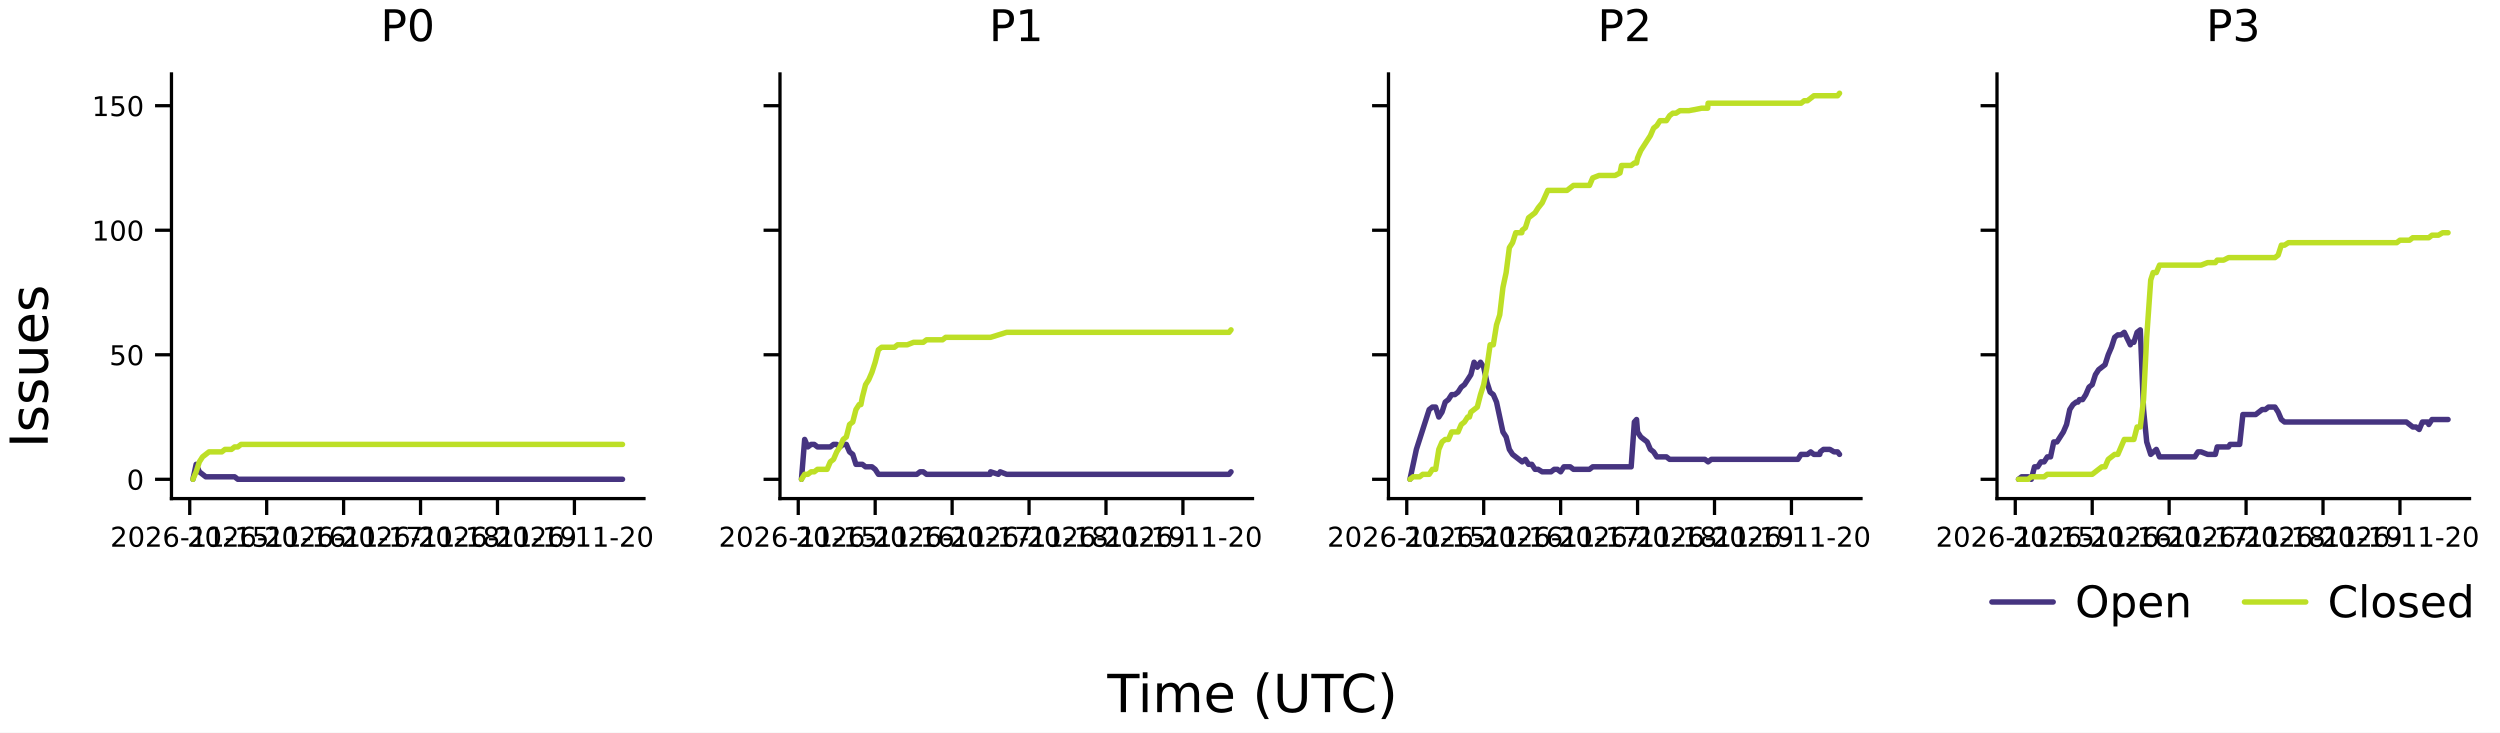
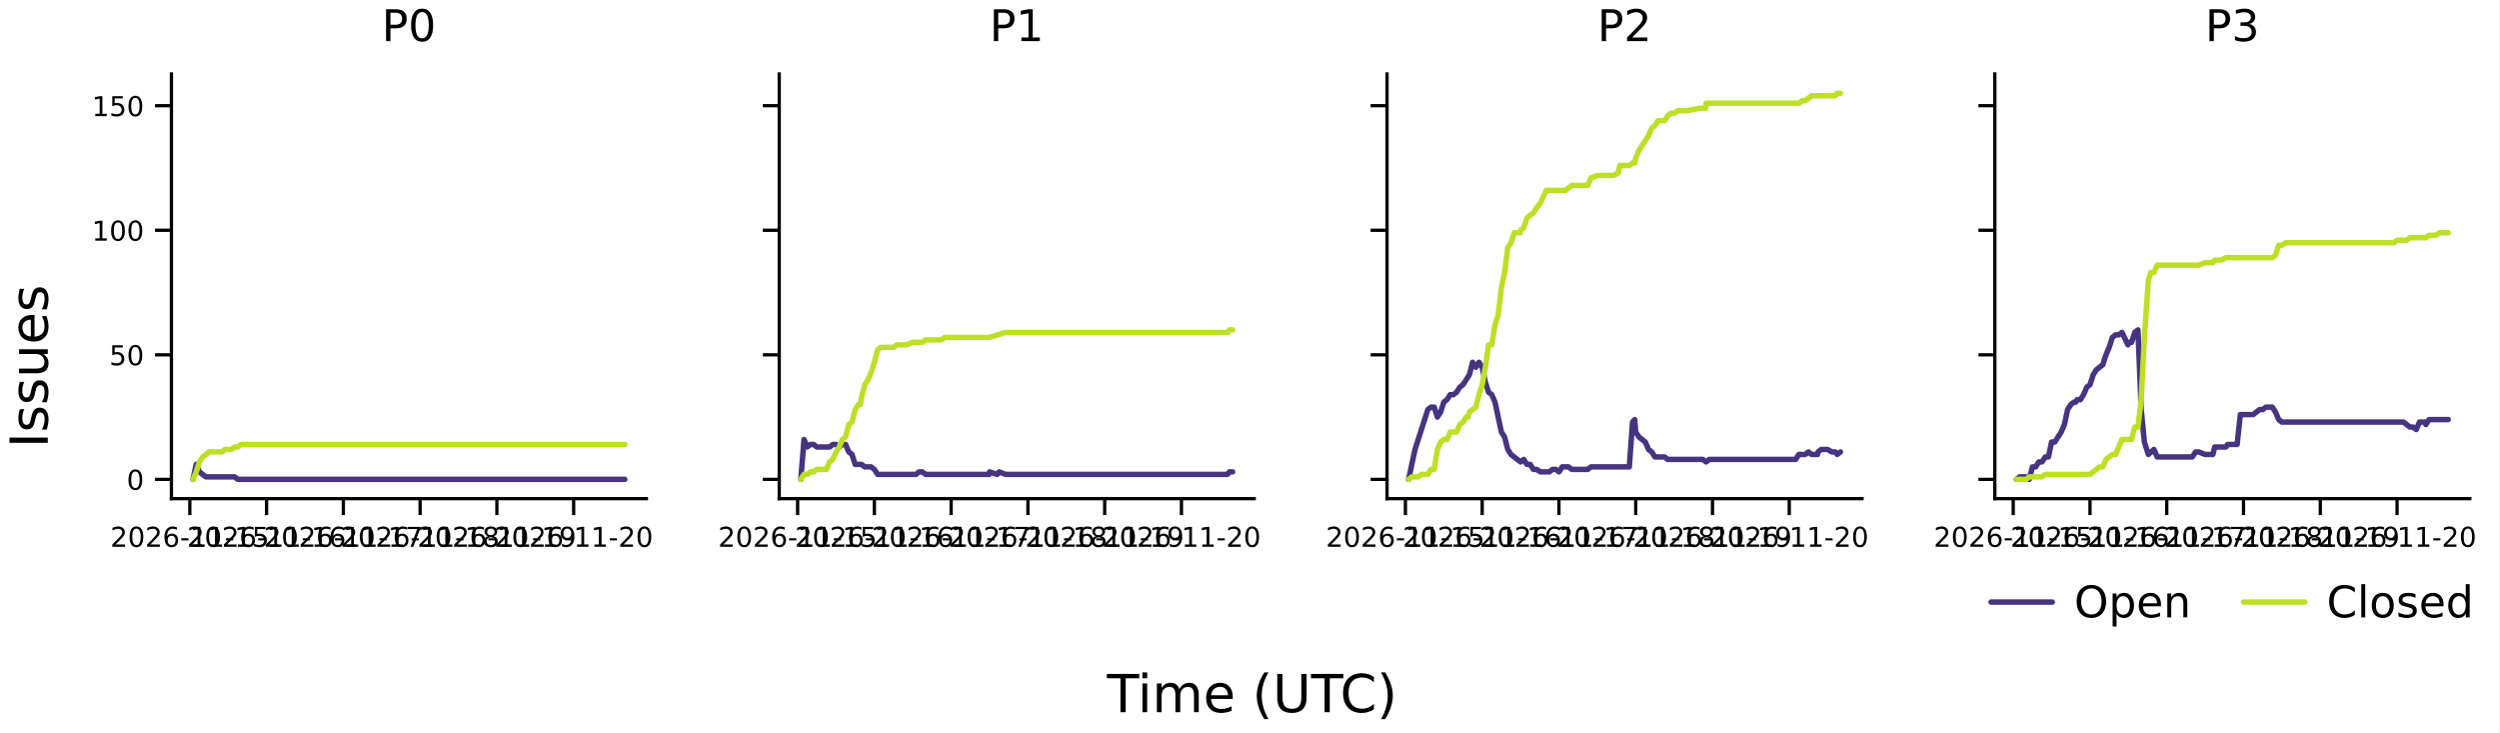
- <svg xmlns="http://www.w3.org/2000/svg" xmlns:xlink="http://www.w3.org/1999/xlink" width="457.006pt" height="133.92pt" viewBox="0 0 457.006 133.92" version="1.1">
+ <svg xmlns="http://www.w3.org/2000/svg" xmlns:xlink="http://www.w3.org/1999/xlink" width="456.943pt" height="133.92pt" viewBox="0 0 456.943 133.92" version="1.1">
  <defs>
    <style type="text/css">*{stroke-linejoin: round; stroke-linecap: butt}</style>
  </defs>
  <g id="figure_1">
    <g id="patch_1">
-       <path d="M 0 133.92  L 457.006 133.92  L 457.006 0  L 0 0  z " style="fill: #ffffff" />
+       <path d="M 0 133.92  L 456.943 133.92  L 456.943 0  L 0 0  z " style="fill: #ffffff" />
    </g>
    <g id="axes_1">
      <g id="patch_2">
-         <path d="M 31.344 91.143  L 117.72 91.143  L 117.72 13.518  L 31.344 13.518  z " style="fill: #ffffff" />
+         <path d="M 31.344 91.143  L 118.197 91.143  L 118.197 13.518  L 31.344 13.518  z " style="fill: #ffffff" />
      </g>
      <g id="matplotlib.axis_1">
        <g id="xtick_1">
          <g id="line2d_1">
            <defs>
-               <path id="m815287f87f" d="M 0 0  L 0 3  " style="stroke: #000000; stroke-width: 0.6" />
+               <path id="ma62f553176" d="M 0 0  L 0 3  " style="stroke: #000000; stroke-width: 0.6" />
            </defs>
            <g>
-               <use xlink:href="#m815287f87f" x="34.684" y="91.143" style="stroke: #000000; stroke-width: 0.6" />
+               <use xlink:href="#ma62f553176" x="34.707" y="91.143" style="stroke: #000000; stroke-width: 0.6" />
            </g>
          </g>
          <g id="text_1">
-             <text style="font-size: 5px; font-family: 'DejaVu Sans', sans-serif; text-anchor: middle" x="34.684" y="99.942" transform="rotate(-0 34.68396 99.94197)">2026-11-15</text>
+             <text style="font-size: 5px; font-family: 'DejaVu Sans', sans-serif; text-anchor: middle" x="34.707" y="99.942" transform="rotate(-0 34.70676 99.94197)">2026-11-15</text>
          </g>
        </g>
        <g id="xtick_2">
          <g id="line2d_2">
            <g>
-               <use xlink:href="#m815287f87f" x="48.748" y="91.143" style="stroke: #000000; stroke-width: 0.6" />
+               <use xlink:href="#ma62f553176" x="48.744" y="91.143" style="stroke: #000000; stroke-width: 0.6" />
            </g>
          </g>
          <g id="text_2">
-             <text style="font-size: 5px; font-family: 'DejaVu Sans', sans-serif; text-anchor: middle" x="48.748" y="99.942" transform="rotate(-0 48.74798 99.94197)">2026-11-16</text>
+             <text style="font-size: 5px; font-family: 'DejaVu Sans', sans-serif; text-anchor: middle" x="48.744" y="99.942" transform="rotate(-0 48.74367 99.94197)">2026-11-16</text>
          </g>
        </g>
        <g id="xtick_3">
          <g id="line2d_3">
            <g>
-               <use xlink:href="#m815287f87f" x="62.812" y="91.143" style="stroke: #000000; stroke-width: 0.6" />
+               <use xlink:href="#ma62f553176" x="62.781" y="91.143" style="stroke: #000000; stroke-width: 0.6" />
            </g>
          </g>
          <g id="text_3">
-             <text style="font-size: 5px; font-family: 'DejaVu Sans', sans-serif; text-anchor: middle" x="62.812" y="99.942" transform="rotate(-0 62.81201 99.94197)">2026-11-17</text>
+             <text style="font-size: 5px; font-family: 'DejaVu Sans', sans-serif; text-anchor: middle" x="62.781" y="99.942" transform="rotate(-0 62.78058 99.94197)">2026-11-17</text>
          </g>
        </g>
        <g id="xtick_4">
          <g id="line2d_4">
            <g>
-               <use xlink:href="#m815287f87f" x="76.876" y="91.143" style="stroke: #000000; stroke-width: 0.6" />
+               <use xlink:href="#ma62f553176" x="76.817" y="91.143" style="stroke: #000000; stroke-width: 0.6" />
            </g>
          </g>
          <g id="text_4">
-             <text style="font-size: 5px; font-family: 'DejaVu Sans', sans-serif; text-anchor: middle" x="76.876" y="99.942" transform="rotate(-0 76.87604 99.94197)">2026-11-18</text>
+             <text style="font-size: 5px; font-family: 'DejaVu Sans', sans-serif; text-anchor: middle" x="76.817" y="99.942" transform="rotate(-0 76.8175 99.94197)">2026-11-18</text>
          </g>
        </g>
        <g id="xtick_5">
          <g id="line2d_5">
            <g>
-               <use xlink:href="#m815287f87f" x="90.94" y="91.143" style="stroke: #000000; stroke-width: 0.6" />
+               <use xlink:href="#ma62f553176" x="90.854" y="91.143" style="stroke: #000000; stroke-width: 0.6" />
            </g>
          </g>
          <g id="text_5">
-             <text style="font-size: 5px; font-family: 'DejaVu Sans', sans-serif; text-anchor: middle" x="90.94" y="99.942" transform="rotate(-0 90.94006 99.94197)">2026-11-19</text>
+             <text style="font-size: 5px; font-family: 'DejaVu Sans', sans-serif; text-anchor: middle" x="90.854" y="99.942" transform="rotate(-0 90.85441 99.94197)">2026-11-19</text>
          </g>
        </g>
        <g id="xtick_6">
          <g id="line2d_6">
            <g>
-               <use xlink:href="#m815287f87f" x="105.004" y="91.143" style="stroke: #000000; stroke-width: 0.6" />
+               <use xlink:href="#ma62f553176" x="104.891" y="91.143" style="stroke: #000000; stroke-width: 0.6" />
            </g>
          </g>
          <g id="text_6">
-             <text style="font-size: 5px; font-family: 'DejaVu Sans', sans-serif; text-anchor: middle" x="105.004" y="99.942" transform="rotate(-0 105.0041 99.94197)">2026-11-20</text>
+             <text style="font-size: 5px; font-family: 'DejaVu Sans', sans-serif; text-anchor: middle" x="104.891" y="99.942" transform="rotate(-0 104.8913 99.94197)">2026-11-20</text>
          </g>
        </g>
      </g>
      <g id="matplotlib.axis_2">
        <g id="ytick_1">
          <g id="line2d_7">
            <defs>
-               <path id="ma783eededd" d="M 0 0  L -3 0  " style="stroke: #000000; stroke-width: 0.6" />
+               <path id="mba225e2531" d="M 0 0  L -3 0  " style="stroke: #000000; stroke-width: 0.6" />
            </defs>
            <g>
-               <use xlink:href="#ma783eededd" x="31.344" y="87.615" style="stroke: #000000; stroke-width: 0.6" />
+               <use xlink:href="#mba225e2531" x="31.344" y="87.615" style="stroke: #000000; stroke-width: 0.6" />
            </g>
          </g>
          <g id="text_7">
            <text style="font-size: 5px; font-family: 'DejaVu Sans', sans-serif; text-anchor: end" x="26.344" y="89.514" transform="rotate(-0 26.34375 89.51415)">0</text>
          </g>
        </g>
        <g id="ytick_2">
          <g id="line2d_8">
            <g>
-               <use xlink:href="#ma783eededd" x="31.344" y="64.851" style="stroke: #000000; stroke-width: 0.6" />
+               <use xlink:href="#mba225e2531" x="31.344" y="64.851" style="stroke: #000000; stroke-width: 0.6" />
            </g>
          </g>
          <g id="text_8">
            <text style="font-size: 5px; font-family: 'DejaVu Sans', sans-serif; text-anchor: end" x="26.344" y="66.75" transform="rotate(-0 26.34375 66.75021)">50</text>
          </g>
        </g>
        <g id="ytick_3">
          <g id="line2d_9">
            <g>
-               <use xlink:href="#ma783eededd" x="31.344" y="42.087" style="stroke: #000000; stroke-width: 0.6" />
+               <use xlink:href="#mba225e2531" x="31.344" y="42.087" style="stroke: #000000; stroke-width: 0.6" />
            </g>
          </g>
          <g id="text_9">
            <text style="font-size: 5px; font-family: 'DejaVu Sans', sans-serif; text-anchor: end" x="26.344" y="43.986" transform="rotate(-0 26.34375 43.98628)">100</text>
          </g>
        </g>
        <g id="ytick_4">
          <g id="line2d_10">
            <g>
-               <use xlink:href="#ma783eededd" x="31.344" y="19.323" style="stroke: #000000; stroke-width: 0.6" />
+               <use xlink:href="#mba225e2531" x="31.344" y="19.323" style="stroke: #000000; stroke-width: 0.6" />
            </g>
          </g>
          <g id="text_10">
            <text style="font-size: 5px; font-family: 'DejaVu Sans', sans-serif; text-anchor: end" x="26.344" y="21.222" transform="rotate(-0 26.34375 21.22234)">150</text>
          </g>
        </g>
      </g>
      <g id="line2d_11">
-         <path d="M 35.27 87.615  L 35.856 84.883  L 36.442 86.249  L 37.614 87.159  L 42.888 87.159  L 43.474 87.615  L 113.794 87.615  L 113.794 87.615  " clip-path="url(#pb8e5527ff9)" style="fill: none; stroke: #463480; stroke-linecap: round" />
+         <path d="M 35.292 87.615  L 35.877 84.883  L 36.461 86.249  L 37.631 87.159  L 42.895 87.159  L 43.48 87.615  L 114.249 87.615  L 114.249 87.615  " clip-path="url(#p74ee603c91)" style="fill: none; stroke: #463480; stroke-linecap: round" />
      </g>
      <g id="line2d_12">
-         <path d="M 35.27 87.615  L 35.856 86.249  L 36.442 84.428  L 37.028 83.517  L 38.2 82.607  L 40.544 82.607  L 41.13 82.151  L 42.302 82.151  L 42.888 81.696  L 43.474 81.696  L 44.06 81.241  L 113.794 81.241  L 113.794 81.241  " clip-path="url(#pb8e5527ff9)" style="fill: none; stroke: #bddf26; stroke-linecap: round" />
+         <path d="M 35.292 87.615  L 35.877 86.249  L 36.461 84.428  L 37.046 83.517  L 38.216 82.607  L 40.555 82.607  L 41.14 82.151  L 42.31 82.151  L 42.895 81.696  L 43.48 81.696  L 44.065 81.241  L 114.249 81.241  L 114.249 81.241  " clip-path="url(#p74ee603c91)" style="fill: none; stroke: #bddf26; stroke-linecap: round" />
      </g>
      <g id="patch_3">
        <path d="M 31.344 91.143  L 31.344 13.518  " style="fill: none; stroke: #000000; stroke-width: 0.6; stroke-linejoin: miter; stroke-linecap: square" />
      </g>
      <g id="patch_4">
-         <path d="M 31.344 91.143  L 117.72 91.143  " style="fill: none; stroke: #000000; stroke-width: 0.6; stroke-linejoin: miter; stroke-linecap: square" />
+         <path d="M 31.344 91.143  L 118.197 91.143  " style="fill: none; stroke: #000000; stroke-width: 0.6; stroke-linejoin: miter; stroke-linecap: square" />
      </g>
      <g id="text_11">
-         <text style="font-size: 8px; font-family: 'DejaVu Sans', sans-serif; text-anchor: middle" x="74.532" y="7.518" transform="rotate(-0 74.53203 7.518125)">P0</text>
+         <text style="font-size: 8px; font-family: 'DejaVu Sans', sans-serif; text-anchor: middle" x="74.77" y="7.518" transform="rotate(-0 74.77045 7.518125)">P0</text>
      </g>
    </g>
    <g id="axes_2">
      <g id="patch_5">
-         <path d="M 142.582 91.143  L 228.958 91.143  L 228.958 13.518  L 142.582 13.518  z " style="fill: #ffffff" />
+         <path d="M 142.481 91.143  L 229.334 91.143  L 229.334 13.518  L 142.481 13.518  z " style="fill: #ffffff" />
      </g>
      <g id="matplotlib.axis_3">
        <g id="xtick_7">
          <g id="line2d_13">
            <g>
-               <use xlink:href="#m815287f87f" x="145.922" y="91.143" style="stroke: #000000; stroke-width: 0.6" />
+               <use xlink:href="#ma62f553176" x="145.844" y="91.143" style="stroke: #000000; stroke-width: 0.6" />
            </g>
          </g>
          <g id="text_12">
-             <text style="font-size: 5px; font-family: 'DejaVu Sans', sans-serif; text-anchor: middle" x="145.922" y="99.942" transform="rotate(-0 145.9217 99.94197)">2026-11-15</text>
+             <text style="font-size: 5px; font-family: 'DejaVu Sans', sans-serif; text-anchor: middle" x="145.844" y="99.942" transform="rotate(-0 145.8441 99.94197)">2026-11-15</text>
          </g>
        </g>
        <g id="xtick_8">
          <g id="line2d_14">
            <g>
-               <use xlink:href="#m815287f87f" x="159.986" y="91.143" style="stroke: #000000; stroke-width: 0.6" />
+               <use xlink:href="#ma62f553176" x="159.881" y="91.143" style="stroke: #000000; stroke-width: 0.6" />
            </g>
          </g>
          <g id="text_13">
-             <text style="font-size: 5px; font-family: 'DejaVu Sans', sans-serif; text-anchor: middle" x="159.986" y="99.942" transform="rotate(-0 159.9857 99.94197)">2026-11-16</text>
+             <text style="font-size: 5px; font-family: 'DejaVu Sans', sans-serif; text-anchor: middle" x="159.881" y="99.942" transform="rotate(-0 159.881 99.94197)">2026-11-16</text>
          </g>
        </g>
        <g id="xtick_9">
          <g id="line2d_15">
            <g>
-               <use xlink:href="#m815287f87f" x="174.05" y="91.143" style="stroke: #000000; stroke-width: 0.6" />
+               <use xlink:href="#ma62f553176" x="173.918" y="91.143" style="stroke: #000000; stroke-width: 0.6" />
            </g>
          </g>
          <g id="text_14">
-             <text style="font-size: 5px; font-family: 'DejaVu Sans', sans-serif; text-anchor: middle" x="174.05" y="99.942" transform="rotate(-0 174.0498 99.94197)">2026-11-17</text>
+             <text style="font-size: 5px; font-family: 'DejaVu Sans', sans-serif; text-anchor: middle" x="173.918" y="99.942" transform="rotate(-0 173.9179 99.94197)">2026-11-17</text>
          </g>
        </g>
        <g id="xtick_10">
          <g id="line2d_16">
            <g>
-               <use xlink:href="#m815287f87f" x="188.114" y="91.143" style="stroke: #000000; stroke-width: 0.6" />
+               <use xlink:href="#ma62f553176" x="187.955" y="91.143" style="stroke: #000000; stroke-width: 0.6" />
            </g>
          </g>
          <g id="text_15">
-             <text style="font-size: 5px; font-family: 'DejaVu Sans', sans-serif; text-anchor: middle" x="188.114" y="99.942" transform="rotate(-0 188.1138 99.94197)">2026-11-18</text>
+             <text style="font-size: 5px; font-family: 'DejaVu Sans', sans-serif; text-anchor: middle" x="187.955" y="99.942" transform="rotate(-0 187.9548 99.94197)">2026-11-18</text>
          </g>
        </g>
        <g id="xtick_11">
          <g id="line2d_17">
            <g>
-               <use xlink:href="#m815287f87f" x="202.178" y="91.143" style="stroke: #000000; stroke-width: 0.6" />
+               <use xlink:href="#ma62f553176" x="201.992" y="91.143" style="stroke: #000000; stroke-width: 0.6" />
            </g>
          </g>
          <g id="text_16">
-             <text style="font-size: 5px; font-family: 'DejaVu Sans', sans-serif; text-anchor: middle" x="202.178" y="99.942" transform="rotate(-0 202.1778 99.94197)">2026-11-19</text>
+             <text style="font-size: 5px; font-family: 'DejaVu Sans', sans-serif; text-anchor: middle" x="201.992" y="99.942" transform="rotate(-0 201.9918 99.94197)">2026-11-19</text>
          </g>
        </g>
        <g id="xtick_12">
          <g id="line2d_18">
            <g>
-               <use xlink:href="#m815287f87f" x="216.242" y="91.143" style="stroke: #000000; stroke-width: 0.6" />
+               <use xlink:href="#ma62f553176" x="216.029" y="91.143" style="stroke: #000000; stroke-width: 0.6" />
            </g>
          </g>
          <g id="text_17">
-             <text style="font-size: 5px; font-family: 'DejaVu Sans', sans-serif; text-anchor: middle" x="216.242" y="99.942" transform="rotate(-0 216.2419 99.94197)">2026-11-20</text>
+             <text style="font-size: 5px; font-family: 'DejaVu Sans', sans-serif; text-anchor: middle" x="216.029" y="99.942" transform="rotate(-0 216.0287 99.94197)">2026-11-20</text>
          </g>
        </g>
      </g>
      <g id="matplotlib.axis_4">
        <g id="ytick_5">
          <g id="line2d_19">
            <g>
-               <use xlink:href="#ma783eededd" x="142.582" y="87.615" style="stroke: #000000; stroke-width: 0.6" />
+               <use xlink:href="#mba225e2531" x="142.481" y="87.615" style="stroke: #000000; stroke-width: 0.6" />
            </g>
          </g>
        </g>
        <g id="ytick_6">
          <g id="line2d_20">
            <g>
-               <use xlink:href="#ma783eededd" x="142.582" y="64.851" style="stroke: #000000; stroke-width: 0.6" />
+               <use xlink:href="#mba225e2531" x="142.481" y="64.851" style="stroke: #000000; stroke-width: 0.6" />
            </g>
          </g>
        </g>
        <g id="ytick_7">
          <g id="line2d_21">
            <g>
-               <use xlink:href="#ma783eededd" x="142.582" y="42.087" style="stroke: #000000; stroke-width: 0.6" />
+               <use xlink:href="#mba225e2531" x="142.481" y="42.087" style="stroke: #000000; stroke-width: 0.6" />
            </g>
          </g>
        </g>
        <g id="ytick_8">
          <g id="line2d_22">
            <g>
-               <use xlink:href="#ma783eededd" x="142.582" y="19.323" style="stroke: #000000; stroke-width: 0.6" />
+               <use xlink:href="#mba225e2531" x="142.481" y="19.323" style="stroke: #000000; stroke-width: 0.6" />
            </g>
          </g>
        </g>
      </g>
      <g id="line2d_23">
-         <path d="M 146.508 87.615  L 147.094 80.33  L 147.68 81.696  L 148.266 81.241  L 148.852 81.241  L 149.438 81.696  L 151.782 81.696  L 152.368 81.241  L 152.954 81.241  L 153.54 81.696  L 154.126 81.241  L 154.712 81.241  L 155.298 82.607  L 155.884 83.062  L 156.47 84.883  L 157.642 84.883  L 158.228 85.338  L 159.4 85.338  L 159.986 85.794  L 160.572 86.704  L 167.604 86.704  L 168.19 86.249  L 168.776 86.249  L 169.372 86.704  L 181.013 86.704  L 181.082 86.249  L 182.498 86.704  L 182.84 86.249  L 184.012 86.704  L 224.68 86.704  L 225.032 86.249  L 225.032 86.249  " clip-path="url(#p3f88904739)" style="fill: none; stroke: #463480; stroke-linecap: round" />
+         <path d="M 146.429 87.615  L 147.014 80.33  L 147.599 81.696  L 148.184 81.241  L 148.768 81.241  L 149.353 81.696  L 151.693 81.696  L 152.278 81.241  L 152.863 81.241  L 153.447 81.696  L 154.032 81.241  L 154.617 81.241  L 155.202 82.607  L 155.787 83.062  L 156.372 84.883  L 157.542 84.883  L 158.126 85.338  L 159.296 85.338  L 159.881 85.794  L 160.466 86.704  L 167.484 86.704  L 168.069 86.249  L 168.654 86.249  L 169.249 86.704  L 180.868 86.704  L 180.936 86.249  L 182.35 86.704  L 182.691 86.249  L 183.861 86.704  L 224.451 86.704  L 224.802 86.249  L 225.387 86.249  L 225.387 86.249  " clip-path="url(#p42ceb827d9)" style="fill: none; stroke: #463480; stroke-linecap: round" />
      </g>
      <g id="line2d_24">
-         <path d="M 146.508 87.615  L 147.094 86.704  L 147.68 86.704  L 148.266 86.249  L 148.852 86.249  L 149.438 85.794  L 151.196 85.794  L 151.782 84.428  L 152.368 83.973  L 152.954 82.607  L 153.54 81.696  L 154.126 80.33  L 154.712 79.875  L 155.298 77.599  L 155.884 77.143  L 156.47 74.867  L 157.056 73.956  L 157.378 73.956  L 157.642 72.591  L 158.228 70.314  L 158.814 69.404  L 159.4 68.038  L 159.986 66.217  L 160.572 63.94  L 161.158 63.485  L 163.502 63.485  L 164.088 63.03  L 165.846 63.03  L 167.018 62.574  L 168.776 62.574  L 169.372 62.119  L 172.292 62.119  L 172.878 61.664  L 181.082 61.664  L 184.012 60.753  L 224.68 60.753  L 225.032 60.298  L 225.032 60.298  " clip-path="url(#p3f88904739)" style="fill: none; stroke: #bddf26; stroke-linecap: round" />
+         <path d="M 146.429 87.615  L 147.014 86.704  L 147.599 86.704  L 148.184 86.249  L 148.768 86.249  L 149.353 85.794  L 151.108 85.794  L 151.693 84.428  L 152.278 83.973  L 152.863 82.607  L 153.447 81.696  L 154.032 80.33  L 154.617 79.875  L 155.202 77.599  L 155.787 77.143  L 156.372 74.867  L 156.957 73.956  L 157.278 73.956  L 157.542 72.591  L 158.126 70.314  L 158.711 69.404  L 159.296 68.038  L 159.881 66.217  L 160.466 63.94  L 161.051 63.485  L 163.39 63.485  L 163.975 63.03  L 165.73 63.03  L 166.899 62.574  L 168.654 62.574  L 169.249 62.119  L 172.163 62.119  L 172.748 61.664  L 180.936 61.664  L 183.861 60.753  L 224.451 60.753  L 224.802 60.298  L 225.387 60.298  L 225.387 60.298  " clip-path="url(#p42ceb827d9)" style="fill: none; stroke: #bddf26; stroke-linecap: round" />
      </g>
      <g id="patch_6">
-         <path d="M 142.582 91.143  L 142.582 13.518  " style="fill: none; stroke: #000000; stroke-width: 0.6; stroke-linejoin: miter; stroke-linecap: square" />
+         <path d="M 142.481 91.143  L 142.481 13.518  " style="fill: none; stroke: #000000; stroke-width: 0.6; stroke-linejoin: miter; stroke-linecap: square" />
      </g>
      <g id="patch_7">
-         <path d="M 142.582 91.143  L 228.958 91.143  " style="fill: none; stroke: #000000; stroke-width: 0.6; stroke-linejoin: miter; stroke-linecap: square" />
+         <path d="M 142.481 91.143  L 229.334 91.143  " style="fill: none; stroke: #000000; stroke-width: 0.6; stroke-linejoin: miter; stroke-linecap: square" />
      </g>
      <g id="text_18">
-         <text style="font-size: 8px; font-family: 'DejaVu Sans', sans-serif; text-anchor: middle" x="185.77" y="7.518" transform="rotate(-0 185.7698 7.518125)">P1</text>
+         <text style="font-size: 8px; font-family: 'DejaVu Sans', sans-serif; text-anchor: middle" x="185.908" y="7.518" transform="rotate(-0 185.9078 7.518125)">P1</text>
      </g>
    </g>
    <g id="axes_3">
      <g id="patch_8">
-         <path d="M 253.819 91.143  L 340.196 91.143  L 340.196 13.518  L 253.819 13.518  z " style="fill: #ffffff" />
+         <path d="M 253.618 91.143  L 340.472 91.143  L 340.472 13.518  L 253.618 13.518  z " style="fill: #ffffff" />
      </g>
      <g id="matplotlib.axis_5">
        <g id="xtick_13">
          <g id="line2d_25">
            <g>
-               <use xlink:href="#m815287f87f" x="257.159" y="91.143" style="stroke: #000000; stroke-width: 0.6" />
+               <use xlink:href="#ma62f553176" x="256.981" y="91.143" style="stroke: #000000; stroke-width: 0.6" />
            </g>
          </g>
          <g id="text_19">
-             <text style="font-size: 5px; font-family: 'DejaVu Sans', sans-serif; text-anchor: middle" x="257.159" y="99.942" transform="rotate(-0 257.1595 99.94197)">2026-11-15</text>
+             <text style="font-size: 5px; font-family: 'DejaVu Sans', sans-serif; text-anchor: middle" x="256.981" y="99.942" transform="rotate(-0 256.9814 99.94197)">2026-11-15</text>
          </g>
        </g>
        <g id="xtick_14">
          <g id="line2d_26">
            <g>
-               <use xlink:href="#m815287f87f" x="271.224" y="91.143" style="stroke: #000000; stroke-width: 0.6" />
+               <use xlink:href="#ma62f553176" x="271.018" y="91.143" style="stroke: #000000; stroke-width: 0.6" />
            </g>
          </g>
          <g id="text_20">
-             <text style="font-size: 5px; font-family: 'DejaVu Sans', sans-serif; text-anchor: middle" x="271.224" y="99.942" transform="rotate(-0 271.2235 99.94197)">2026-11-16</text>
+             <text style="font-size: 5px; font-family: 'DejaVu Sans', sans-serif; text-anchor: middle" x="271.018" y="99.942" transform="rotate(-0 271.0184 99.94197)">2026-11-16</text>
          </g>
        </g>
        <g id="xtick_15">
          <g id="line2d_27">
            <g>
-               <use xlink:href="#m815287f87f" x="285.288" y="91.143" style="stroke: #000000; stroke-width: 0.6" />
+               <use xlink:href="#ma62f553176" x="285.055" y="91.143" style="stroke: #000000; stroke-width: 0.6" />
            </g>
          </g>
          <g id="text_21">
-             <text style="font-size: 5px; font-family: 'DejaVu Sans', sans-serif; text-anchor: middle" x="285.288" y="99.942" transform="rotate(-0 285.2875 99.94197)">2026-11-17</text>
+             <text style="font-size: 5px; font-family: 'DejaVu Sans', sans-serif; text-anchor: middle" x="285.055" y="99.942" transform="rotate(-0 285.0553 99.94197)">2026-11-17</text>
          </g>
        </g>
        <g id="xtick_16">
          <g id="line2d_28">
            <g>
-               <use xlink:href="#m815287f87f" x="299.352" y="91.143" style="stroke: #000000; stroke-width: 0.6" />
+               <use xlink:href="#ma62f553176" x="299.092" y="91.143" style="stroke: #000000; stroke-width: 0.6" />
            </g>
          </g>
          <g id="text_22">
-             <text style="font-size: 5px; font-family: 'DejaVu Sans', sans-serif; text-anchor: middle" x="299.352" y="99.942" transform="rotate(-0 299.3516 99.94197)">2026-11-18</text>
+             <text style="font-size: 5px; font-family: 'DejaVu Sans', sans-serif; text-anchor: middle" x="299.092" y="99.942" transform="rotate(-0 299.0922 99.94197)">2026-11-18</text>
          </g>
        </g>
        <g id="xtick_17">
          <g id="line2d_29">
            <g>
-               <use xlink:href="#m815287f87f" x="313.416" y="91.143" style="stroke: #000000; stroke-width: 0.6" />
+               <use xlink:href="#ma62f553176" x="313.129" y="91.143" style="stroke: #000000; stroke-width: 0.6" />
            </g>
          </g>
          <g id="text_23">
-             <text style="font-size: 5px; font-family: 'DejaVu Sans', sans-serif; text-anchor: middle" x="313.416" y="99.942" transform="rotate(-0 313.4156 99.94197)">2026-11-19</text>
+             <text style="font-size: 5px; font-family: 'DejaVu Sans', sans-serif; text-anchor: middle" x="313.129" y="99.942" transform="rotate(-0 313.1291 99.94197)">2026-11-19</text>
          </g>
        </g>
        <g id="xtick_18">
          <g id="line2d_30">
            <g>
-               <use xlink:href="#m815287f87f" x="327.48" y="91.143" style="stroke: #000000; stroke-width: 0.6" />
+               <use xlink:href="#ma62f553176" x="327.166" y="91.143" style="stroke: #000000; stroke-width: 0.6" />
            </g>
          </g>
          <g id="text_24">
-             <text style="font-size: 5px; font-family: 'DejaVu Sans', sans-serif; text-anchor: middle" x="327.48" y="99.942" transform="rotate(-0 327.4796 99.94197)">2026-11-20</text>
+             <text style="font-size: 5px; font-family: 'DejaVu Sans', sans-serif; text-anchor: middle" x="327.166" y="99.942" transform="rotate(-0 327.166 99.94197)">2026-11-20</text>
          </g>
        </g>
      </g>
      <g id="matplotlib.axis_6">
        <g id="ytick_9">
          <g id="line2d_31">
            <g>
-               <use xlink:href="#ma783eededd" x="253.819" y="87.615" style="stroke: #000000; stroke-width: 0.6" />
+               <use xlink:href="#mba225e2531" x="253.618" y="87.615" style="stroke: #000000; stroke-width: 0.6" />
            </g>
          </g>
        </g>
        <g id="ytick_10">
          <g id="line2d_32">
            <g>
-               <use xlink:href="#ma783eededd" x="253.819" y="64.851" style="stroke: #000000; stroke-width: 0.6" />
+               <use xlink:href="#mba225e2531" x="253.618" y="64.851" style="stroke: #000000; stroke-width: 0.6" />
            </g>
          </g>
        </g>
        <g id="ytick_11">
          <g id="line2d_33">
            <g>
-               <use xlink:href="#ma783eededd" x="253.819" y="42.087" style="stroke: #000000; stroke-width: 0.6" />
+               <use xlink:href="#mba225e2531" x="253.618" y="42.087" style="stroke: #000000; stroke-width: 0.6" />
            </g>
          </g>
        </g>
        <g id="ytick_12">
          <g id="line2d_34">
            <g>
-               <use xlink:href="#ma783eededd" x="253.819" y="19.323" style="stroke: #000000; stroke-width: 0.6" />
+               <use xlink:href="#mba225e2531" x="253.618" y="19.323" style="stroke: #000000; stroke-width: 0.6" />
            </g>
          </g>
        </g>
      </g>
      <g id="line2d_35">
-         <path d="M 257.745 87.615  L 258.917 82.151  L 261.261 74.867  L 261.847 74.412  L 262.433 74.412  L 263.019 76.233  L 263.606 75.322  L 264.192 73.501  L 264.778 73.046  L 265.364 72.135  L 265.95 72.135  L 266.536 71.68  L 267.122 70.769  L 267.708 70.314  L 268.88 68.493  L 269.466 66.217  L 270.052 67.127  L 270.638 66.217  L 271.224 67.127  L 271.81 69.859  L 272.396 71.68  L 272.982 72.135  L 273.568 73.501  L 274.74 78.964  L 275.326 79.875  L 275.912 82.151  L 276.498 83.062  L 278.256 84.428  L 278.842 83.973  L 279.428 84.883  L 280.014 84.883  L 280.609 85.794  L 281.186 85.794  L 281.918 86.249  L 283.53 86.249  L 284.116 85.794  L 284.702 85.794  L 285.288 86.249  L 285.874 85.338  L 287.046 85.338  L 287.632 85.794  L 290.562 85.794  L 291.148 85.338  L 298.18 85.338  L 298.766 77.143  L 299.166 76.688  L 299.352 78.964  L 299.938 79.875  L 301.11 80.786  L 301.696 82.151  L 302.282 82.607  L 302.868 83.517  L 304.626 83.517  L 305.212 83.973  L 311.658 83.973  L 312.244 84.428  L 312.83 83.973  L 328.652 83.973  L 329.238 83.062  L 330.41 83.062  L 330.996 82.607  L 331.582 83.062  L 332.656 83.062  L 332.754 82.607  L 333.34 82.151  L 334.512 82.151  L 335.273 82.607  L 335.918 82.607  L 336.27 83.062  L 336.27 83.062  " clip-path="url(#p0161226451)" style="fill: none; stroke: #463480; stroke-linecap: round" />
+         <path d="M 257.566 87.615  L 258.736 82.151  L 261.076 74.867  L 261.66 74.412  L 262.245 74.412  L 262.83 76.233  L 263.415 75.322  L 264 73.501  L 264.585 73.046  L 265.17 72.135  L 265.755 72.135  L 266.339 71.68  L 266.924 70.769  L 267.509 70.314  L 268.679 68.493  L 269.264 66.217  L 269.849 67.127  L 270.433 66.217  L 271.018 67.127  L 271.603 69.859  L 272.188 71.68  L 272.773 72.135  L 273.358 73.501  L 274.528 78.964  L 275.112 79.875  L 275.697 82.151  L 276.282 83.062  L 278.037 84.428  L 278.622 83.973  L 279.207 84.883  L 279.791 84.883  L 280.386 85.794  L 280.961 85.794  L 281.692 86.249  L 283.301 86.249  L 283.886 85.794  L 284.47 85.794  L 285.055 86.249  L 285.64 85.338  L 286.81 85.338  L 287.395 85.794  L 290.319 85.794  L 290.904 85.338  L 297.922 85.338  L 298.507 77.143  L 298.907 76.688  L 299.092 78.964  L 299.677 79.875  L 300.847 80.786  L 301.432 82.151  L 302.017 82.607  L 302.601 83.517  L 304.356 83.517  L 304.941 83.973  L 311.374 83.973  L 311.959 84.428  L 312.544 83.973  L 328.336 83.973  L 328.921 83.062  L 330.09 83.062  L 330.675 82.607  L 331.26 83.062  L 332.332 83.062  L 332.43 82.607  L 333.015 82.151  L 334.184 82.151  L 334.945 82.607  L 335.588 82.607  L 335.939 83.062  L 336.524 82.607  L 336.524 82.607  " clip-path="url(#pc6ff180444)" style="fill: none; stroke: #463480; stroke-linecap: round" />
      </g>
      <g id="line2d_36">
-         <path d="M 257.745 87.615  L 258.331 87.159  L 259.503 87.159  L 260.089 86.704  L 261.261 86.704  L 261.847 85.794  L 262.433 85.794  L 263.019 82.151  L 263.606 80.786  L 264.192 80.33  L 264.778 80.33  L 265.364 78.964  L 266.536 78.964  L 267.122 77.599  L 267.708 77.143  L 268.294 76.233  L 268.616 76.233  L 268.88 75.322  L 270.052 74.412  L 270.638 72.135  L 271.224 70.314  L 271.81 67.127  L 272.396 63.03  L 272.982 63.03  L 273.568 59.387  L 274.154 57.566  L 274.74 52.558  L 275.326 49.827  L 275.912 45.274  L 276.498 44.363  L 277.084 42.542  L 278.187 42.542  L 278.256 42.087  L 278.842 41.632  L 279.428 39.81  L 280.609 38.9  L 281.186 37.989  L 281.918 37.079  L 282.944 34.802  L 286.46 34.802  L 287.632 33.892  L 290.562 33.892  L 291.148 32.526  L 292.32 32.071  L 295.25 32.071  L 296.138 31.615  L 296.422 30.25  L 298.18 30.25  L 298.766 29.794  L 299.166 29.794  L 299.352 28.884  L 299.938 27.518  L 301.696 24.786  L 302.282 23.42  L 302.868 22.965  L 303.454 22.055  L 304.626 22.055  L 305.212 21.144  L 305.798 20.689  L 306.384 20.689  L 307.087 20.233  L 308.728 20.233  L 311.072 19.778  L 312.165 19.778  L 312.244 18.868  L 329.238 18.868  L 329.824 18.412  L 330.41 18.412  L 331.582 17.502  L 335.918 17.502  L 336.27 17.047  L 336.27 17.047  " clip-path="url(#p0161226451)" style="fill: none; stroke: #bddf26; stroke-linecap: round" />
+         <path d="M 257.566 87.615  L 258.151 87.159  L 259.321 87.159  L 259.906 86.704  L 261.076 86.704  L 261.66 85.794  L 262.245 85.794  L 262.83 82.151  L 263.415 80.786  L 264 80.33  L 264.585 80.33  L 265.17 78.964  L 266.339 78.964  L 266.924 77.599  L 267.509 77.143  L 268.094 76.233  L 268.416 76.233  L 268.679 75.322  L 269.849 74.412  L 270.433 72.135  L 271.018 70.314  L 271.603 67.127  L 272.188 63.03  L 272.773 63.03  L 273.358 59.387  L 273.943 57.566  L 274.528 52.558  L 275.112 49.827  L 275.697 45.274  L 276.282 44.363  L 276.867 42.542  L 277.969 42.542  L 278.037 42.087  L 278.622 41.632  L 279.207 39.81  L 280.386 38.9  L 280.961 37.989  L 281.692 37.079  L 282.716 34.802  L 286.225 34.802  L 287.395 33.892  L 290.319 33.892  L 290.904 32.526  L 292.074 32.071  L 294.998 32.071  L 295.885 31.615  L 296.168 30.25  L 297.922 30.25  L 298.507 29.794  L 298.907 29.794  L 299.092 28.884  L 299.677 27.518  L 301.432 24.786  L 302.017 23.42  L 302.601 22.965  L 303.186 22.055  L 304.356 22.055  L 304.941 21.144  L 305.526 20.689  L 306.111 20.689  L 306.812 20.233  L 308.45 20.233  L 310.79 19.778  L 311.881 19.778  L 311.959 18.868  L 328.921 18.868  L 329.505 18.412  L 330.09 18.412  L 331.26 17.502  L 335.588 17.502  L 335.939 17.047  L 336.524 17.047  L 336.524 17.047  " clip-path="url(#pc6ff180444)" style="fill: none; stroke: #bddf26; stroke-linecap: round" />
      </g>
      <g id="patch_9">
-         <path d="M 253.819 91.143  L 253.819 13.518  " style="fill: none; stroke: #000000; stroke-width: 0.6; stroke-linejoin: miter; stroke-linecap: square" />
+         <path d="M 253.618 91.143  L 253.618 13.518  " style="fill: none; stroke: #000000; stroke-width: 0.6; stroke-linejoin: miter; stroke-linecap: square" />
      </g>
      <g id="patch_10">
-         <path d="M 253.819 91.143  L 340.196 91.143  " style="fill: none; stroke: #000000; stroke-width: 0.6; stroke-linejoin: miter; stroke-linecap: square" />
+         <path d="M 253.618 91.143  L 340.472 91.143  " style="fill: none; stroke: #000000; stroke-width: 0.6; stroke-linejoin: miter; stroke-linecap: square" />
      </g>
      <g id="text_25">
-         <text style="font-size: 8px; font-family: 'DejaVu Sans', sans-serif; text-anchor: middle" x="297.008" y="7.518" transform="rotate(-0 297.0076 7.518125)">P2</text>
+         <text style="font-size: 8px; font-family: 'DejaVu Sans', sans-serif; text-anchor: middle" x="297.045" y="7.518" transform="rotate(-0 297.0451 7.518125)">P2</text>
      </g>
    </g>
    <g id="axes_4">
      <g id="patch_11">
-         <path d="M 365.057 91.143  L 451.434 91.143  L 451.434 13.518  L 365.057 13.518  z " style="fill: #ffffff" />
+         <path d="M 364.756 91.143  L 451.609 91.143  L 451.609 13.518  L 364.756 13.518  z " style="fill: #ffffff" />
      </g>
      <g id="matplotlib.axis_7">
        <g id="xtick_19">
          <g id="line2d_37">
            <g>
-               <use xlink:href="#m815287f87f" x="368.397" y="91.143" style="stroke: #000000; stroke-width: 0.6" />
+               <use xlink:href="#ma62f553176" x="368.119" y="91.143" style="stroke: #000000; stroke-width: 0.6" />
            </g>
          </g>
          <g id="text_26">
-             <text style="font-size: 5px; font-family: 'DejaVu Sans', sans-serif; text-anchor: middle" x="368.397" y="99.942" transform="rotate(-0 368.3973 99.94197)">2026-11-15</text>
+             <text style="font-size: 5px; font-family: 'DejaVu Sans', sans-serif; text-anchor: middle" x="368.119" y="99.942" transform="rotate(-0 368.1188 99.94197)">2026-11-15</text>
          </g>
        </g>
        <g id="xtick_20">
          <g id="line2d_38">
            <g>
-               <use xlink:href="#m815287f87f" x="382.461" y="91.143" style="stroke: #000000; stroke-width: 0.6" />
+               <use xlink:href="#ma62f553176" x="382.156" y="91.143" style="stroke: #000000; stroke-width: 0.6" />
            </g>
          </g>
          <g id="text_27">
-             <text style="font-size: 5px; font-family: 'DejaVu Sans', sans-serif; text-anchor: middle" x="382.461" y="99.942" transform="rotate(-0 382.4613 99.94197)">2026-11-16</text>
+             <text style="font-size: 5px; font-family: 'DejaVu Sans', sans-serif; text-anchor: middle" x="382.156" y="99.942" transform="rotate(-0 382.1557 99.94197)">2026-11-16</text>
          </g>
        </g>
        <g id="xtick_21">
          <g id="line2d_39">
            <g>
-               <use xlink:href="#m815287f87f" x="396.525" y="91.143" style="stroke: #000000; stroke-width: 0.6" />
+               <use xlink:href="#ma62f553176" x="396.193" y="91.143" style="stroke: #000000; stroke-width: 0.6" />
            </g>
          </g>
          <g id="text_28">
-             <text style="font-size: 5px; font-family: 'DejaVu Sans', sans-serif; text-anchor: middle" x="396.525" y="99.942" transform="rotate(-0 396.5253 99.94197)">2026-11-17</text>
+             <text style="font-size: 5px; font-family: 'DejaVu Sans', sans-serif; text-anchor: middle" x="396.193" y="99.942" transform="rotate(-0 396.1926 99.94197)">2026-11-17</text>
          </g>
        </g>
        <g id="xtick_22">
          <g id="line2d_40">
            <g>
-               <use xlink:href="#m815287f87f" x="410.589" y="91.143" style="stroke: #000000; stroke-width: 0.6" />
+               <use xlink:href="#ma62f553176" x="410.23" y="91.143" style="stroke: #000000; stroke-width: 0.6" />
            </g>
          </g>
          <g id="text_29">
-             <text style="font-size: 5px; font-family: 'DejaVu Sans', sans-serif; text-anchor: middle" x="410.589" y="99.942" transform="rotate(-0 410.5893 99.94197)">2026-11-18</text>
+             <text style="font-size: 5px; font-family: 'DejaVu Sans', sans-serif; text-anchor: middle" x="410.23" y="99.942" transform="rotate(-0 410.2295 99.94197)">2026-11-18</text>
          </g>
        </g>
        <g id="xtick_23">
          <g id="line2d_41">
            <g>
-               <use xlink:href="#m815287f87f" x="424.653" y="91.143" style="stroke: #000000; stroke-width: 0.6" />
+               <use xlink:href="#ma62f553176" x="424.266" y="91.143" style="stroke: #000000; stroke-width: 0.6" />
            </g>
          </g>
          <g id="text_30">
-             <text style="font-size: 5px; font-family: 'DejaVu Sans', sans-serif; text-anchor: middle" x="424.653" y="99.942" transform="rotate(-0 424.6534 99.94197)">2026-11-19</text>
+             <text style="font-size: 5px; font-family: 'DejaVu Sans', sans-serif; text-anchor: middle" x="424.266" y="99.942" transform="rotate(-0 424.2664 99.94197)">2026-11-19</text>
          </g>
        </g>
        <g id="xtick_24">
          <g id="line2d_42">
            <g>
-               <use xlink:href="#m815287f87f" x="438.717" y="91.143" style="stroke: #000000; stroke-width: 0.6" />
+               <use xlink:href="#ma62f553176" x="438.303" y="91.143" style="stroke: #000000; stroke-width: 0.6" />
            </g>
          </g>
          <g id="text_31">
-             <text style="font-size: 5px; font-family: 'DejaVu Sans', sans-serif; text-anchor: middle" x="438.717" y="99.942" transform="rotate(-0 438.7174 99.94197)">2026-11-20</text>
+             <text style="font-size: 5px; font-family: 'DejaVu Sans', sans-serif; text-anchor: middle" x="438.303" y="99.942" transform="rotate(-0 438.3034 99.94197)">2026-11-20</text>
          </g>
        </g>
      </g>
      <g id="matplotlib.axis_8">
        <g id="ytick_13">
          <g id="line2d_43">
            <g>
-               <use xlink:href="#ma783eededd" x="365.057" y="87.615" style="stroke: #000000; stroke-width: 0.6" />
+               <use xlink:href="#mba225e2531" x="364.756" y="87.615" style="stroke: #000000; stroke-width: 0.6" />
            </g>
          </g>
        </g>
        <g id="ytick_14">
          <g id="line2d_44">
            <g>
-               <use xlink:href="#ma783eededd" x="365.057" y="64.851" style="stroke: #000000; stroke-width: 0.6" />
+               <use xlink:href="#mba225e2531" x="364.756" y="64.851" style="stroke: #000000; stroke-width: 0.6" />
            </g>
          </g>
        </g>
        <g id="ytick_15">
          <g id="line2d_45">
            <g>
-               <use xlink:href="#ma783eededd" x="365.057" y="42.087" style="stroke: #000000; stroke-width: 0.6" />
+               <use xlink:href="#mba225e2531" x="364.756" y="42.087" style="stroke: #000000; stroke-width: 0.6" />
            </g>
          </g>
        </g>
        <g id="ytick_16">
          <g id="line2d_46">
            <g>
-               <use xlink:href="#ma783eededd" x="365.057" y="19.323" style="stroke: #000000; stroke-width: 0.6" />
+               <use xlink:href="#mba225e2531" x="364.756" y="19.323" style="stroke: #000000; stroke-width: 0.6" />
            </g>
          </g>
        </g>
      </g>
      <g id="line2d_47">
-         <path d="M 368.983 87.615  L 369.569 87.159  L 370.741 87.159  L 371.327 87.615  L 371.913 85.338  L 372.499 85.338  L 373.085 84.428  L 373.671 84.428  L 374.257 83.517  L 374.843 83.517  L 375.429 80.786  L 376.015 80.786  L 377.187 78.964  L 377.773 77.599  L 378.359 74.867  L 378.945 73.956  L 379.531 73.501  L 379.854 73.501  L 380.117 73.046  L 380.703 73.046  L 381.289 72.135  L 381.875 70.769  L 382.461 70.314  L 383.047 68.493  L 383.633 67.582  L 384.805 66.672  L 385.391 64.851  L 385.977 63.485  L 386.563 61.664  L 387.149 61.209  L 387.735 61.209  L 388.321 60.753  L 389.425 63.03  L 389.493 62.574  L 390.079 62.574  L 390.665 60.753  L 391.251 60.298  L 391.847 74.867  L 392.423 80.786  L 393.156 83.062  L 394.181 82.151  L 394.767 83.517  L 401.213 83.517  L 401.799 82.607  L 402.385 82.607  L 403.557 83.062  L 404.973 83.062  L 405.315 81.696  L 407.376 81.696  L 407.659 81.241  L 409.417 81.241  L 410.003 75.777  L 412.347 75.777  L 413.519 74.867  L 414.105 74.867  L 414.691 74.412  L 415.863 74.412  L 416.449 75.322  L 417.035 76.688  L 417.621 77.143  L 439.889 77.143  L 441.061 78.054  L 441.647 78.054  L 442.233 78.509  L 442.819 77.143  L 443.894 77.143  L 443.991 77.599  L 444.577 76.688  L 447.507 76.688  L 447.507 76.688  " clip-path="url(#pe4ccf7b377)" style="fill: none; stroke: #463480; stroke-linecap: round" />
+         <path d="M 368.704 87.615  L 369.289 87.159  L 370.458 87.159  L 371.043 87.615  L 371.628 85.338  L 372.213 85.338  L 372.798 84.428  L 373.383 84.428  L 373.968 83.517  L 374.552 83.517  L 375.137 80.786  L 375.722 80.786  L 376.892 78.964  L 377.477 77.599  L 378.062 74.867  L 378.646 73.956  L 379.231 73.501  L 379.553 73.501  L 379.816 73.046  L 380.401 73.046  L 380.986 72.135  L 381.571 70.769  L 382.156 70.314  L 382.741 68.493  L 383.325 67.582  L 384.495 66.672  L 385.08 64.851  L 385.665 63.485  L 386.25 61.664  L 386.835 61.209  L 387.42 61.209  L 388.004 60.753  L 389.106 63.03  L 389.174 62.574  L 389.759 62.574  L 390.344 60.753  L 390.929 60.298  L 391.523 74.867  L 392.099 80.786  L 392.83 83.062  L 393.853 82.151  L 394.438 83.517  L 400.872 83.517  L 401.456 82.607  L 402.041 82.607  L 403.211 83.062  L 404.625 83.062  L 404.966 81.696  L 407.022 81.696  L 407.305 81.241  L 409.06 81.241  L 409.645 75.777  L 411.984 75.777  L 413.154 74.867  L 413.739 74.867  L 414.324 74.412  L 415.493 74.412  L 416.078 75.322  L 416.663 76.688  L 417.248 77.143  L 439.473 77.143  L 440.643 78.054  L 441.228 78.054  L 441.813 78.509  L 442.397 77.143  L 443.47 77.143  L 443.567 77.599  L 444.152 76.688  L 447.661 76.688  L 447.661 76.688  " clip-path="url(#p4c64b537db)" style="fill: none; stroke: #463480; stroke-linecap: round" />
      </g>
      <g id="line2d_48">
-         <path d="M 368.983 87.615  L 370.741 87.615  L 371.327 87.159  L 373.671 87.159  L 374.257 86.704  L 382.461 86.704  L 384.219 85.338  L 384.805 85.338  L 385.391 83.973  L 386.563 83.062  L 387.149 83.062  L 388.321 80.33  L 390.079 80.33  L 390.665 78.054  L 391.251 78.054  L 391.847 73.046  L 392.423 61.664  L 393.156 51.192  L 393.595 49.827  L 394.181 49.827  L 394.767 48.461  L 402.385 48.461  L 403.557 48.005  L 404.973 48.005  L 405.315 47.55  L 406.487 47.55  L 407.376 47.095  L 415.863 47.095  L 416.449 46.64  L 417.035 44.819  L 417.621 44.819  L 418.325 44.363  L 438.131 44.363  L 438.717 43.908  L 440.475 43.908  L 441.061 43.453  L 443.991 43.453  L 444.577 42.997  L 445.749 42.997  L 446.511 42.542  L 447.507 42.542  L 447.507 42.542  " clip-path="url(#pe4ccf7b377)" style="fill: none; stroke: #bddf26; stroke-linecap: round" />
+         <path d="M 368.704 87.615  L 370.458 87.615  L 371.043 87.159  L 373.383 87.159  L 373.968 86.704  L 382.156 86.704  L 383.91 85.338  L 384.495 85.338  L 385.08 83.973  L 386.25 83.062  L 386.835 83.062  L 388.004 80.33  L 389.759 80.33  L 390.344 78.054  L 390.929 78.054  L 391.523 73.046  L 392.099 61.664  L 392.83 51.192  L 393.268 49.827  L 393.853 49.827  L 394.438 48.461  L 402.041 48.461  L 403.211 48.005  L 404.625 48.005  L 404.966 47.55  L 406.135 47.55  L 407.022 47.095  L 415.493 47.095  L 416.078 46.64  L 416.663 44.819  L 417.248 44.819  L 417.95 44.363  L 437.718 44.363  L 438.303 43.908  L 440.058 43.908  L 440.643 43.453  L 443.567 43.453  L 444.152 42.997  L 445.322 42.997  L 446.082 42.542  L 447.661 42.542  L 447.661 42.542  " clip-path="url(#p4c64b537db)" style="fill: none; stroke: #bddf26; stroke-linecap: round" />
      </g>
      <g id="patch_12">
-         <path d="M 365.057 91.143  L 365.057 13.518  " style="fill: none; stroke: #000000; stroke-width: 0.6; stroke-linejoin: miter; stroke-linecap: square" />
+         <path d="M 364.756 91.143  L 364.756 13.518  " style="fill: none; stroke: #000000; stroke-width: 0.6; stroke-linejoin: miter; stroke-linecap: square" />
      </g>
      <g id="patch_13">
-         <path d="M 365.057 91.143  L 451.434 91.143  " style="fill: none; stroke: #000000; stroke-width: 0.6; stroke-linejoin: miter; stroke-linecap: square" />
+         <path d="M 364.756 91.143  L 451.609 91.143  " style="fill: none; stroke: #000000; stroke-width: 0.6; stroke-linejoin: miter; stroke-linecap: square" />
      </g>
      <g id="text_32">
-         <text style="font-size: 8px; font-family: 'DejaVu Sans', sans-serif; text-anchor: middle" x="408.245" y="7.518" transform="rotate(-0 408.2453 7.518125)">P3</text>
+         <text style="font-size: 8px; font-family: 'DejaVu Sans', sans-serif; text-anchor: middle" x="408.182" y="7.518" transform="rotate(-0 408.1825 7.518125)">P3</text>
      </g>
      <g id="legend_1">
        <g id="line2d_49">
-           <path d="M 364.125 110.042  L 369.725 110.042  L 375.325 110.042  " style="fill: none; stroke: #463480; stroke-linecap: round" />
+           <path d="M 364.062 110.042  L 369.662 110.042  L 375.262 110.042  " style="fill: none; stroke: #463480; stroke-linecap: round" />
        </g>
        <g id="text_33">
-           <text style="font-size: 8px; font-family: 'DejaVu Sans', sans-serif; text-anchor: start" x="379.325" y="112.842" transform="rotate(-0 379.3247 112.8419)">Open</text>
+           <text style="font-size: 8px; font-family: 'DejaVu Sans', sans-serif; text-anchor: start" x="379.262" y="112.842" transform="rotate(-0 379.2619 112.8419)">Open</text>
        </g>
        <g id="line2d_50">
-           <path d="M 410.293 110.042  L 415.893 110.042  L 421.493 110.042  " style="fill: none; stroke: #bddf26; stroke-linecap: round" />
+           <path d="M 410.231 110.042  L 415.831 110.042  L 421.431 110.042  " style="fill: none; stroke: #bddf26; stroke-linecap: round" />
        </g>
        <g id="text_34">
-           <text style="font-size: 8px; font-family: 'DejaVu Sans', sans-serif; text-anchor: start" x="425.493" y="112.842" transform="rotate(-0 425.4935 112.8419)">Closed</text>
+           <text style="font-size: 8px; font-family: 'DejaVu Sans', sans-serif; text-anchor: start" x="425.431" y="112.842" transform="rotate(-0 425.4306 112.8419)">Closed</text>
        </g>
      </g>
    </g>
    <g id="text_35">
      <text style="font-size: 9.6px; font-family: 'DejaVu Sans', sans-serif; text-anchor: middle" x="228.96" y="130.174" transform="rotate(-0 228.96 130.1738)">Time (UTC)</text>
    </g>
    <g id="text_36">
      <text style="font-size: 9.6px; font-family: 'DejaVu Sans', sans-serif" transform="translate(8.73375 81.873) rotate(-90)">Issues</text>
    </g>
  </g>
  <defs>
-     <clipPath id="pb8e5527ff9">
-       <rect x="31.344" y="13.518" width="86.377" height="77.625" />
+     <clipPath id="p74ee603c91">
+       <rect x="31.344" y="13.518" width="86.853" height="77.625" />
    </clipPath>
-     <clipPath id="p3f88904739">
-       <rect x="142.582" y="13.518" width="86.377" height="77.625" />
+     <clipPath id="p42ceb827d9">
+       <rect x="142.481" y="13.518" width="86.853" height="77.625" />
    </clipPath>
-     <clipPath id="p0161226451">
-       <rect x="253.819" y="13.518" width="86.377" height="77.625" />
+     <clipPath id="pc6ff180444">
+       <rect x="253.618" y="13.518" width="86.853" height="77.625" />
    </clipPath>
-     <clipPath id="pe4ccf7b377">
-       <rect x="365.057" y="13.518" width="86.377" height="77.625" />
+     <clipPath id="p4c64b537db">
+       <rect x="364.756" y="13.518" width="86.853" height="77.625" />
    </clipPath>
  </defs>
</svg>
